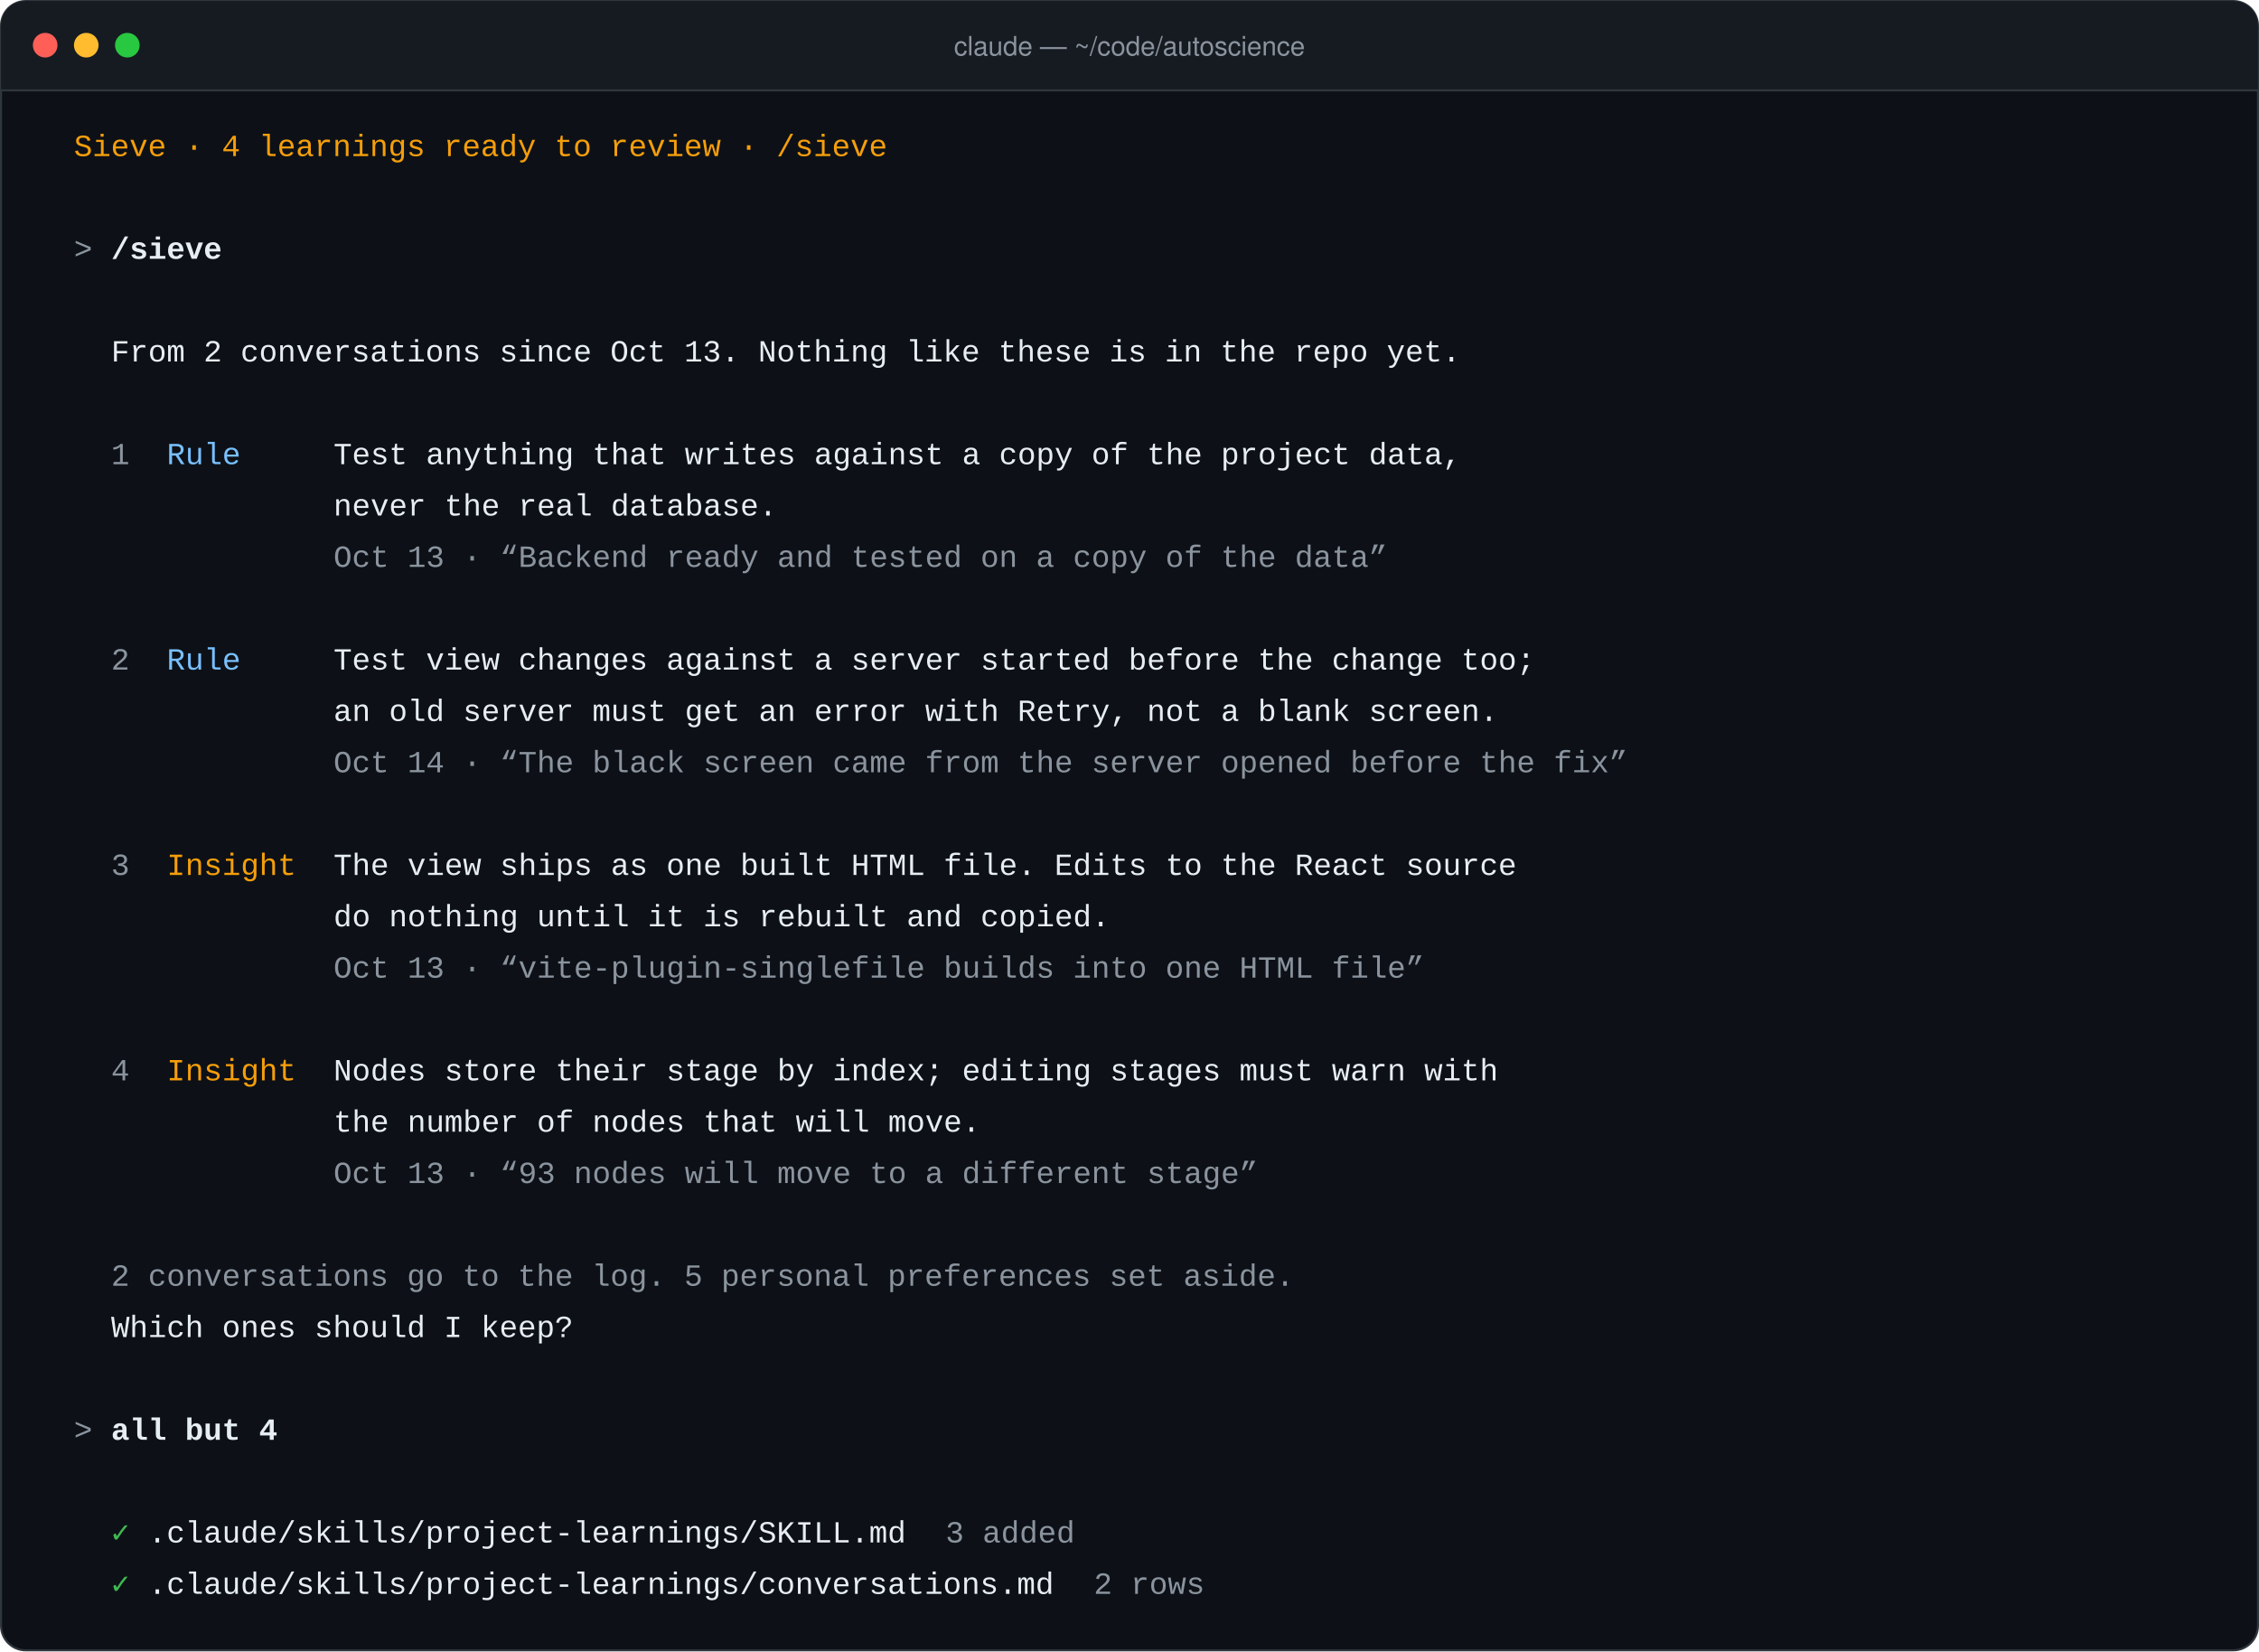
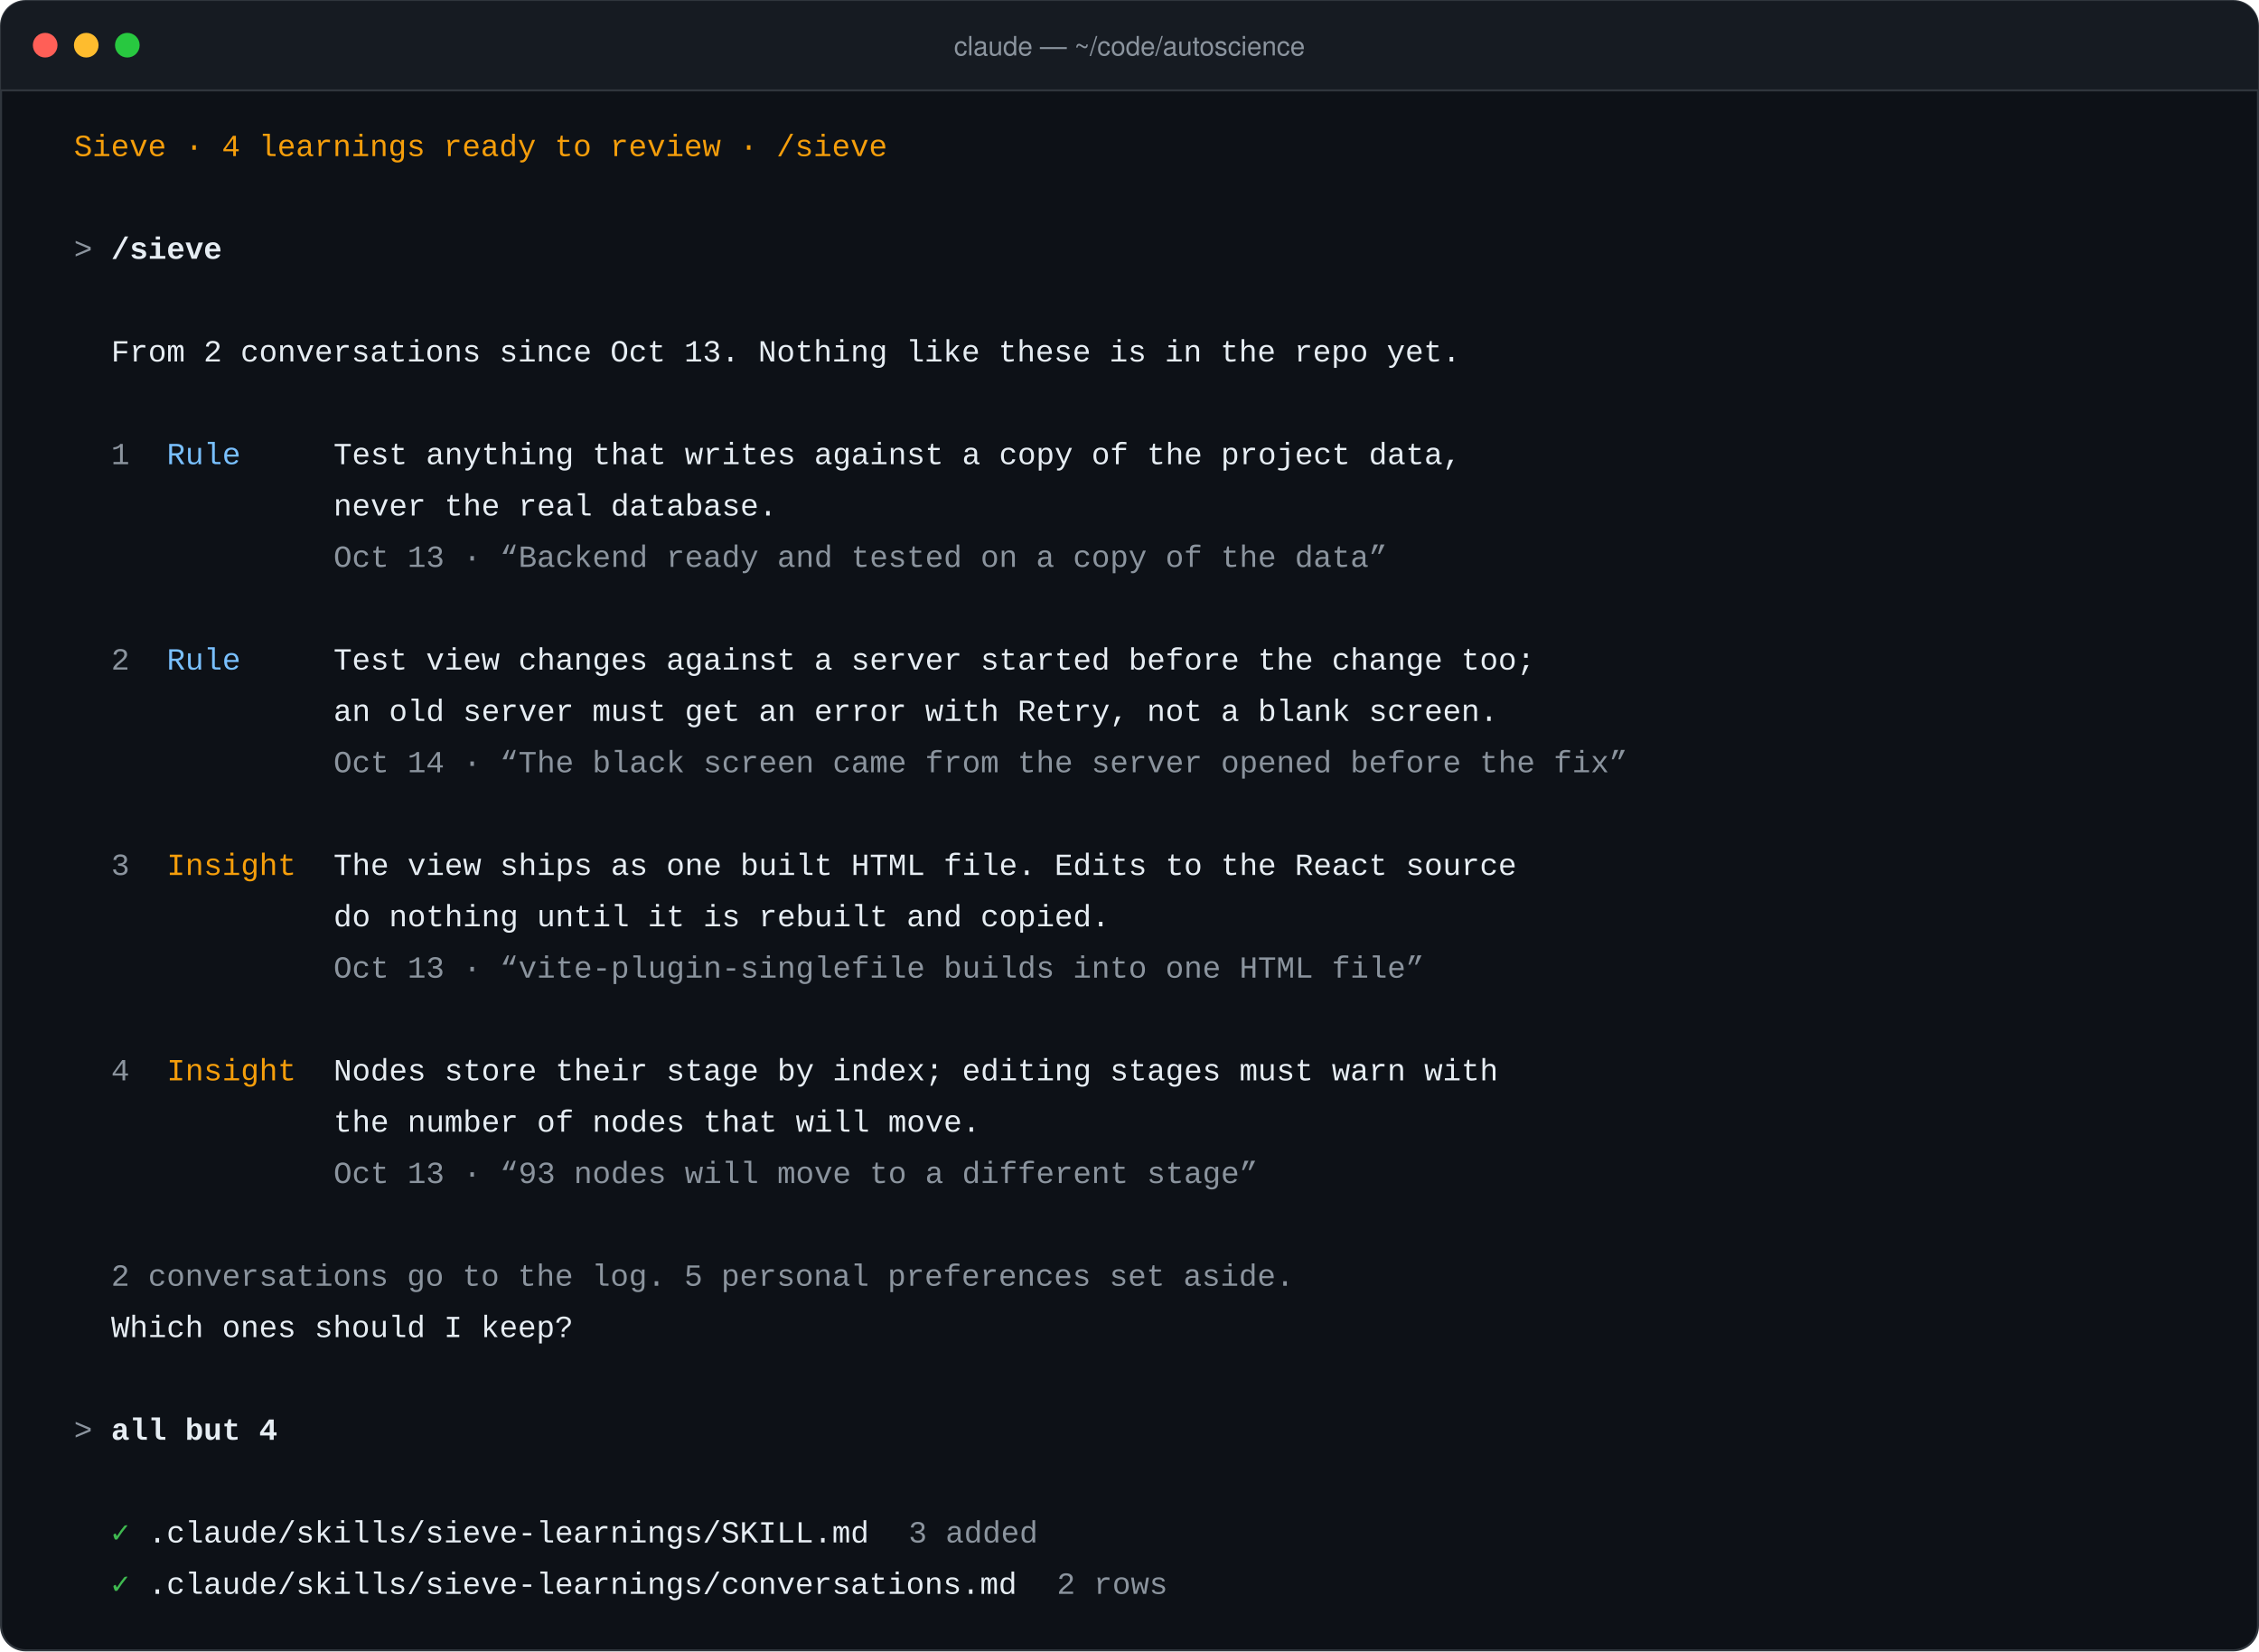
<svg xmlns="http://www.w3.org/2000/svg" width="1100" height="804" viewBox="0 0 1100 804">
  <rect x=".5" y=".5" width="1099" height="803" rx="12" fill="#0D1117" stroke="#30363D" />
  <path d="M.5 44 V12.5 A12 12 0 0 1 12.5 .5 H1087.5 A12 12 0 0 1 1099.5 12.5 V44 Z" fill="#161B22" />
  <line x1="0" y1="44" x2="1100" y2="44" stroke="#30363D" />
  <circle cx="22" cy="22" r="6" fill="#FF5F57" />
  <circle cx="42" cy="22" r="6" fill="#FEBC2E" />
  <circle cx="62" cy="22" r="6" fill="#28C840" />
  <text x="550.0" y="27" text-anchor="middle" font-family="-apple-system, Segoe UI, Helvetica, Arial, sans-serif" font-size="13" fill="#8B949E">claude — ~/code/autoscience</text>
  <g font-family="SFMono-Regular, Menlo, Consolas, 'Liberation Mono', monospace" font-size="15">
    <text x="36.0" y="76" fill="#F59E0B">Sieve · 4 learnings ready to review · /sieve</text>
    <text x="36.0" y="126" fill="#8B949E">&gt;</text>
    <text x="54.1" y="126" fill="#E6EDF3" font-weight="700">/sieve</text>
    <text x="54.1" y="176" fill="#E6EDF3">From 2 conversations since Oct 13. Nothing like these is in the repo yet.</text>
    <text x="54.1" y="226" fill="#8B949E">1</text>
    <text x="81.2" y="226" fill="#79C0FF">Rule</text>
    <text x="162.4" y="226" fill="#E6EDF3">Test anything that writes against a copy of the project data,</text>
    <text x="162.4" y="251" fill="#E6EDF3">never the real database.</text>
    <text x="162.4" y="276" fill="#8B949E">Oct 13 · “Backend ready and tested on a copy of the data”</text>
    <text x="54.1" y="326" fill="#8B949E">2</text>
    <text x="81.2" y="326" fill="#79C0FF">Rule</text>
    <text x="162.4" y="326" fill="#E6EDF3">Test view changes against a server started before the change too;</text>
    <text x="162.4" y="351" fill="#E6EDF3">an old server must get an error with Retry, not a blank screen.</text>
    <text x="162.4" y="376" fill="#8B949E">Oct 14 · “The black screen came from the server opened before the fix”</text>
    <text x="54.1" y="426" fill="#8B949E">3</text>
    <text x="81.2" y="426" fill="#F59E0B">Insight</text>
    <text x="162.4" y="426" fill="#E6EDF3">The view ships as one built HTML file. Edits to the React source</text>
    <text x="162.4" y="451" fill="#E6EDF3">do nothing until it is rebuilt and copied.</text>
    <text x="162.4" y="476" fill="#8B949E">Oct 13 · “vite-plugin-singlefile builds into one HTML file”</text>
    <text x="54.1" y="526" fill="#8B949E">4</text>
    <text x="81.2" y="526" fill="#F59E0B">Insight</text>
    <text x="162.4" y="526" fill="#E6EDF3">Nodes store their stage by index; editing stages must warn with</text>
    <text x="162.4" y="551" fill="#E6EDF3">the number of nodes that will move.</text>
    <text x="162.4" y="576" fill="#8B949E">Oct 13 · “93 nodes will move to a different stage”</text>
    <text x="54.1" y="626" fill="#8B949E">2 conversations go to the log. 5 personal preferences set aside.</text>
    <text x="54.1" y="651" fill="#E6EDF3">Which ones should I keep?</text>
    <text x="36.0" y="701" fill="#8B949E">&gt;</text>
    <text x="54.1" y="701" fill="#E6EDF3" font-weight="700">all but 4</text>
    <text x="54.1" y="751" fill="#3FB950">✓</text>
-     <text x="72.1" y="751" fill="#E6EDF3">.claude/skills/project-learnings/SKILL.md</text>
-     <text x="460.4" y="751" fill="#8B949E">3 added</text>
+     <text x="72.1" y="751" fill="#E6EDF3">.claude/skills/sieve-learnings/SKILL.md</text>
+     <text x="442.4" y="751" fill="#8B949E">3 added</text>
    <text x="54.1" y="776" fill="#3FB950">✓</text>
-     <text x="72.1" y="776" fill="#E6EDF3">.claude/skills/project-learnings/conversations.md</text>
-     <text x="532.6" y="776" fill="#8B949E">2 rows</text>
+     <text x="72.1" y="776" fill="#E6EDF3">.claude/skills/sieve-learnings/conversations.md</text>
+     <text x="514.6" y="776" fill="#8B949E">2 rows</text>
  </g>
</svg>
